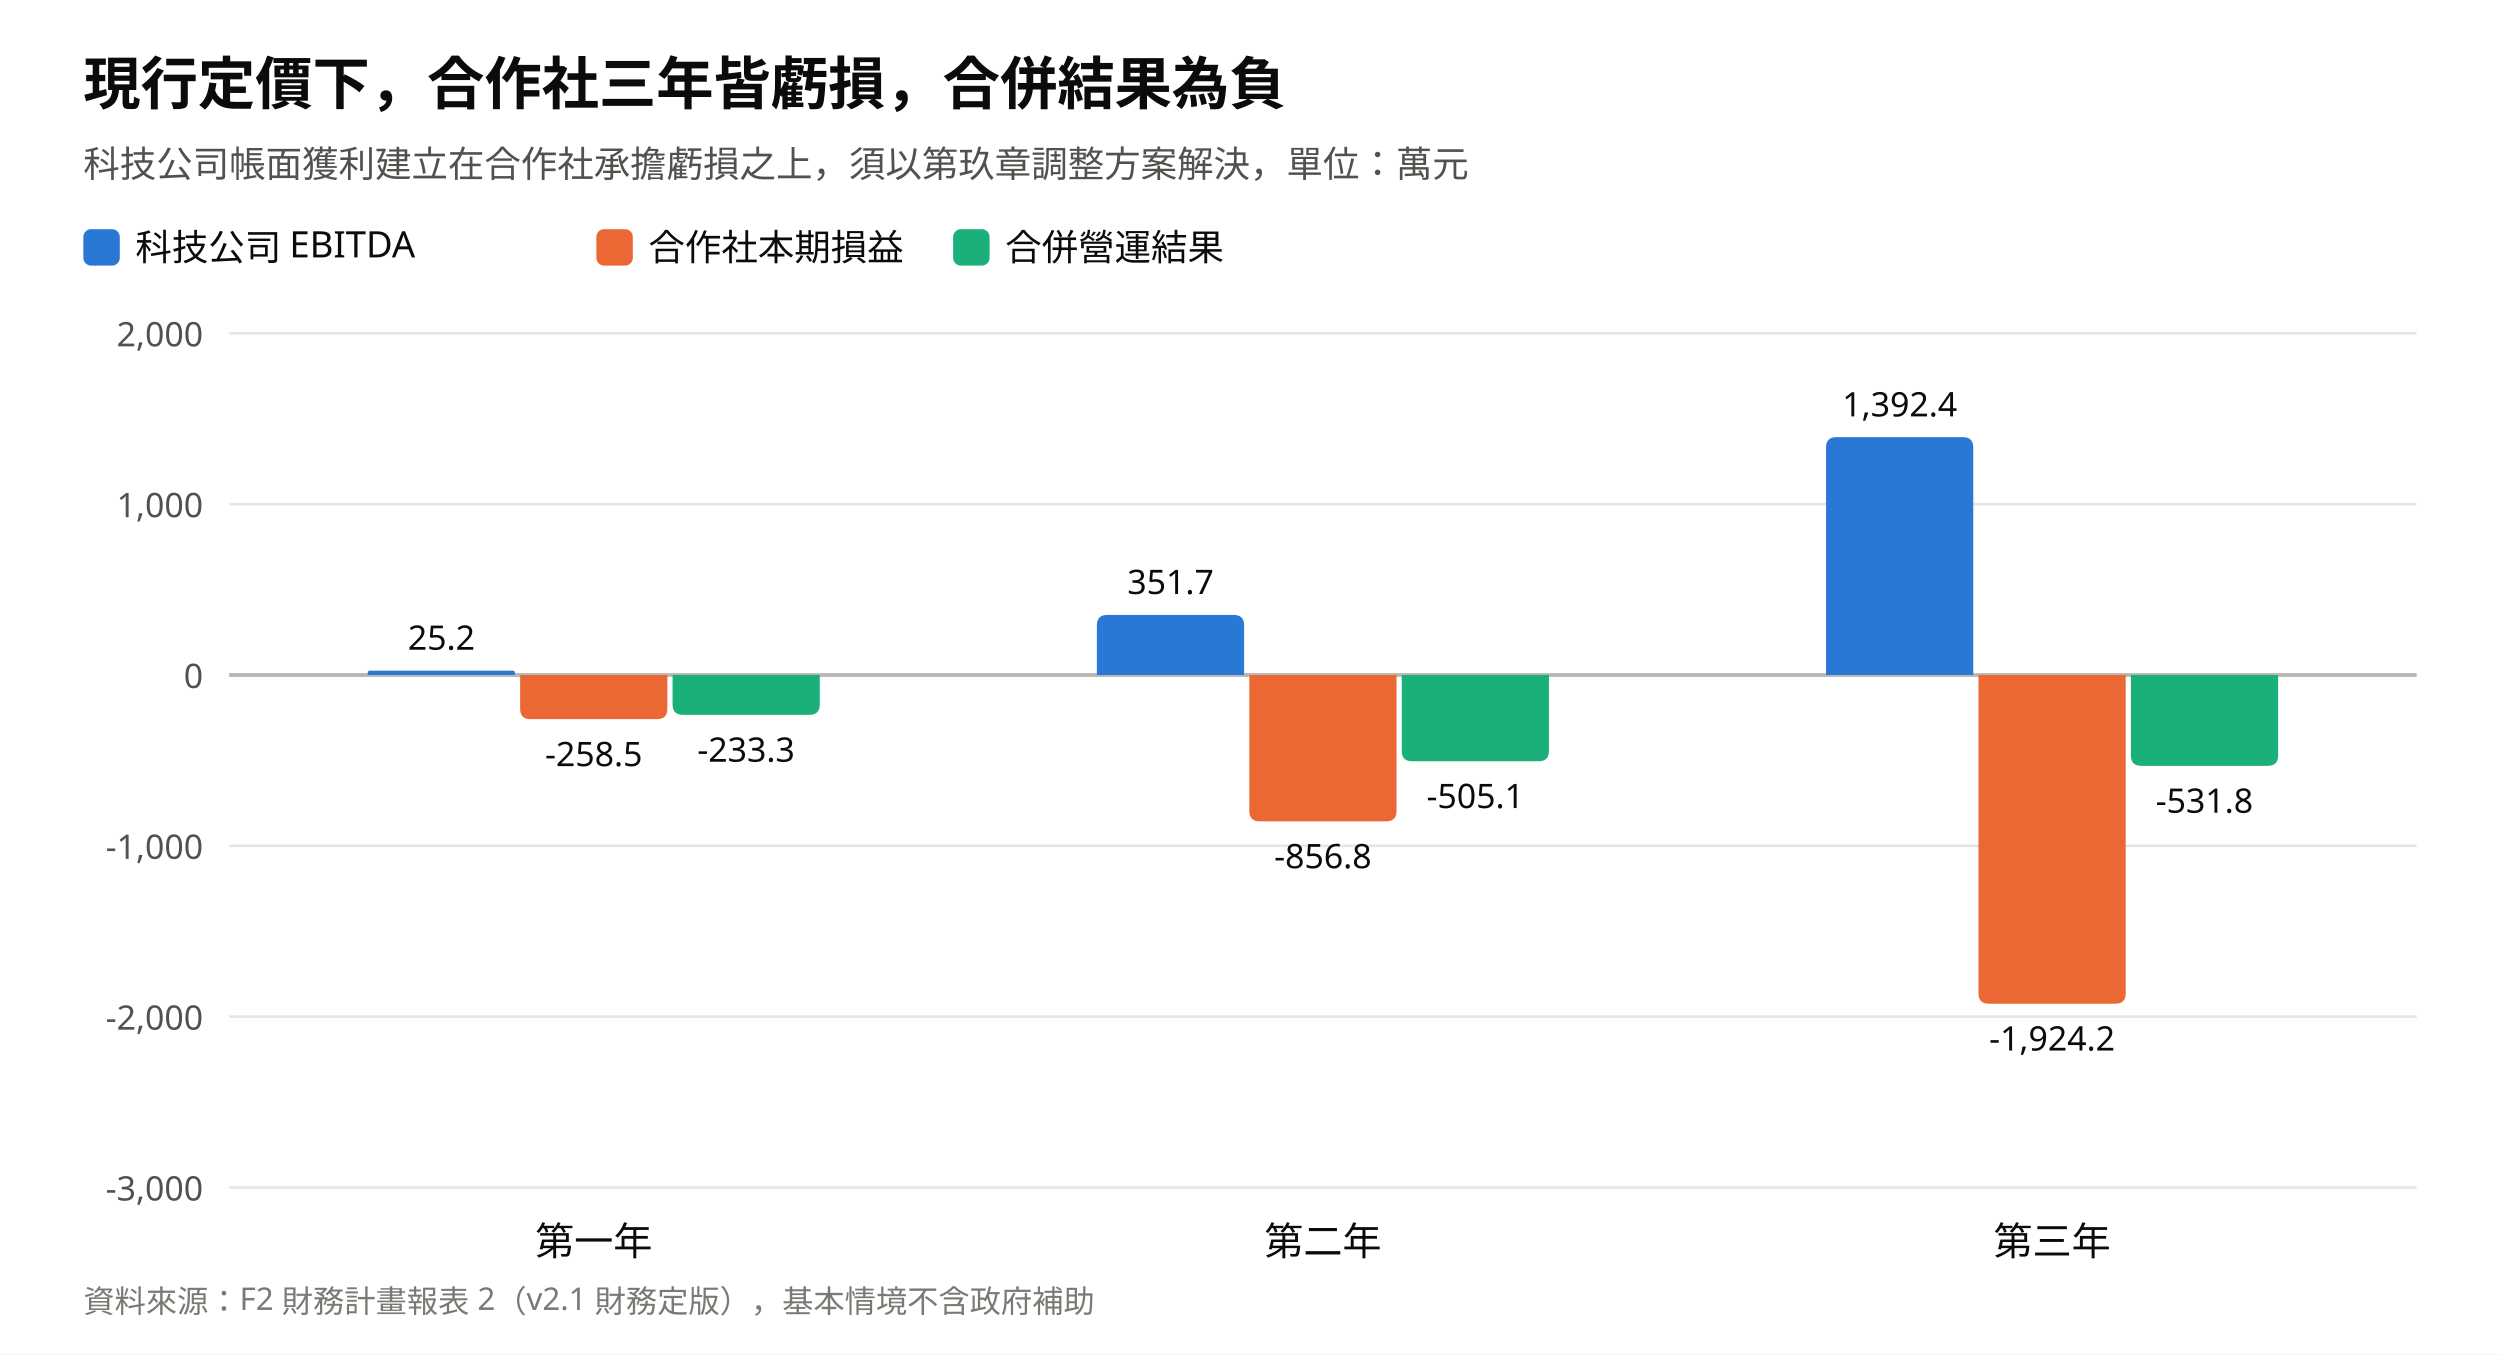
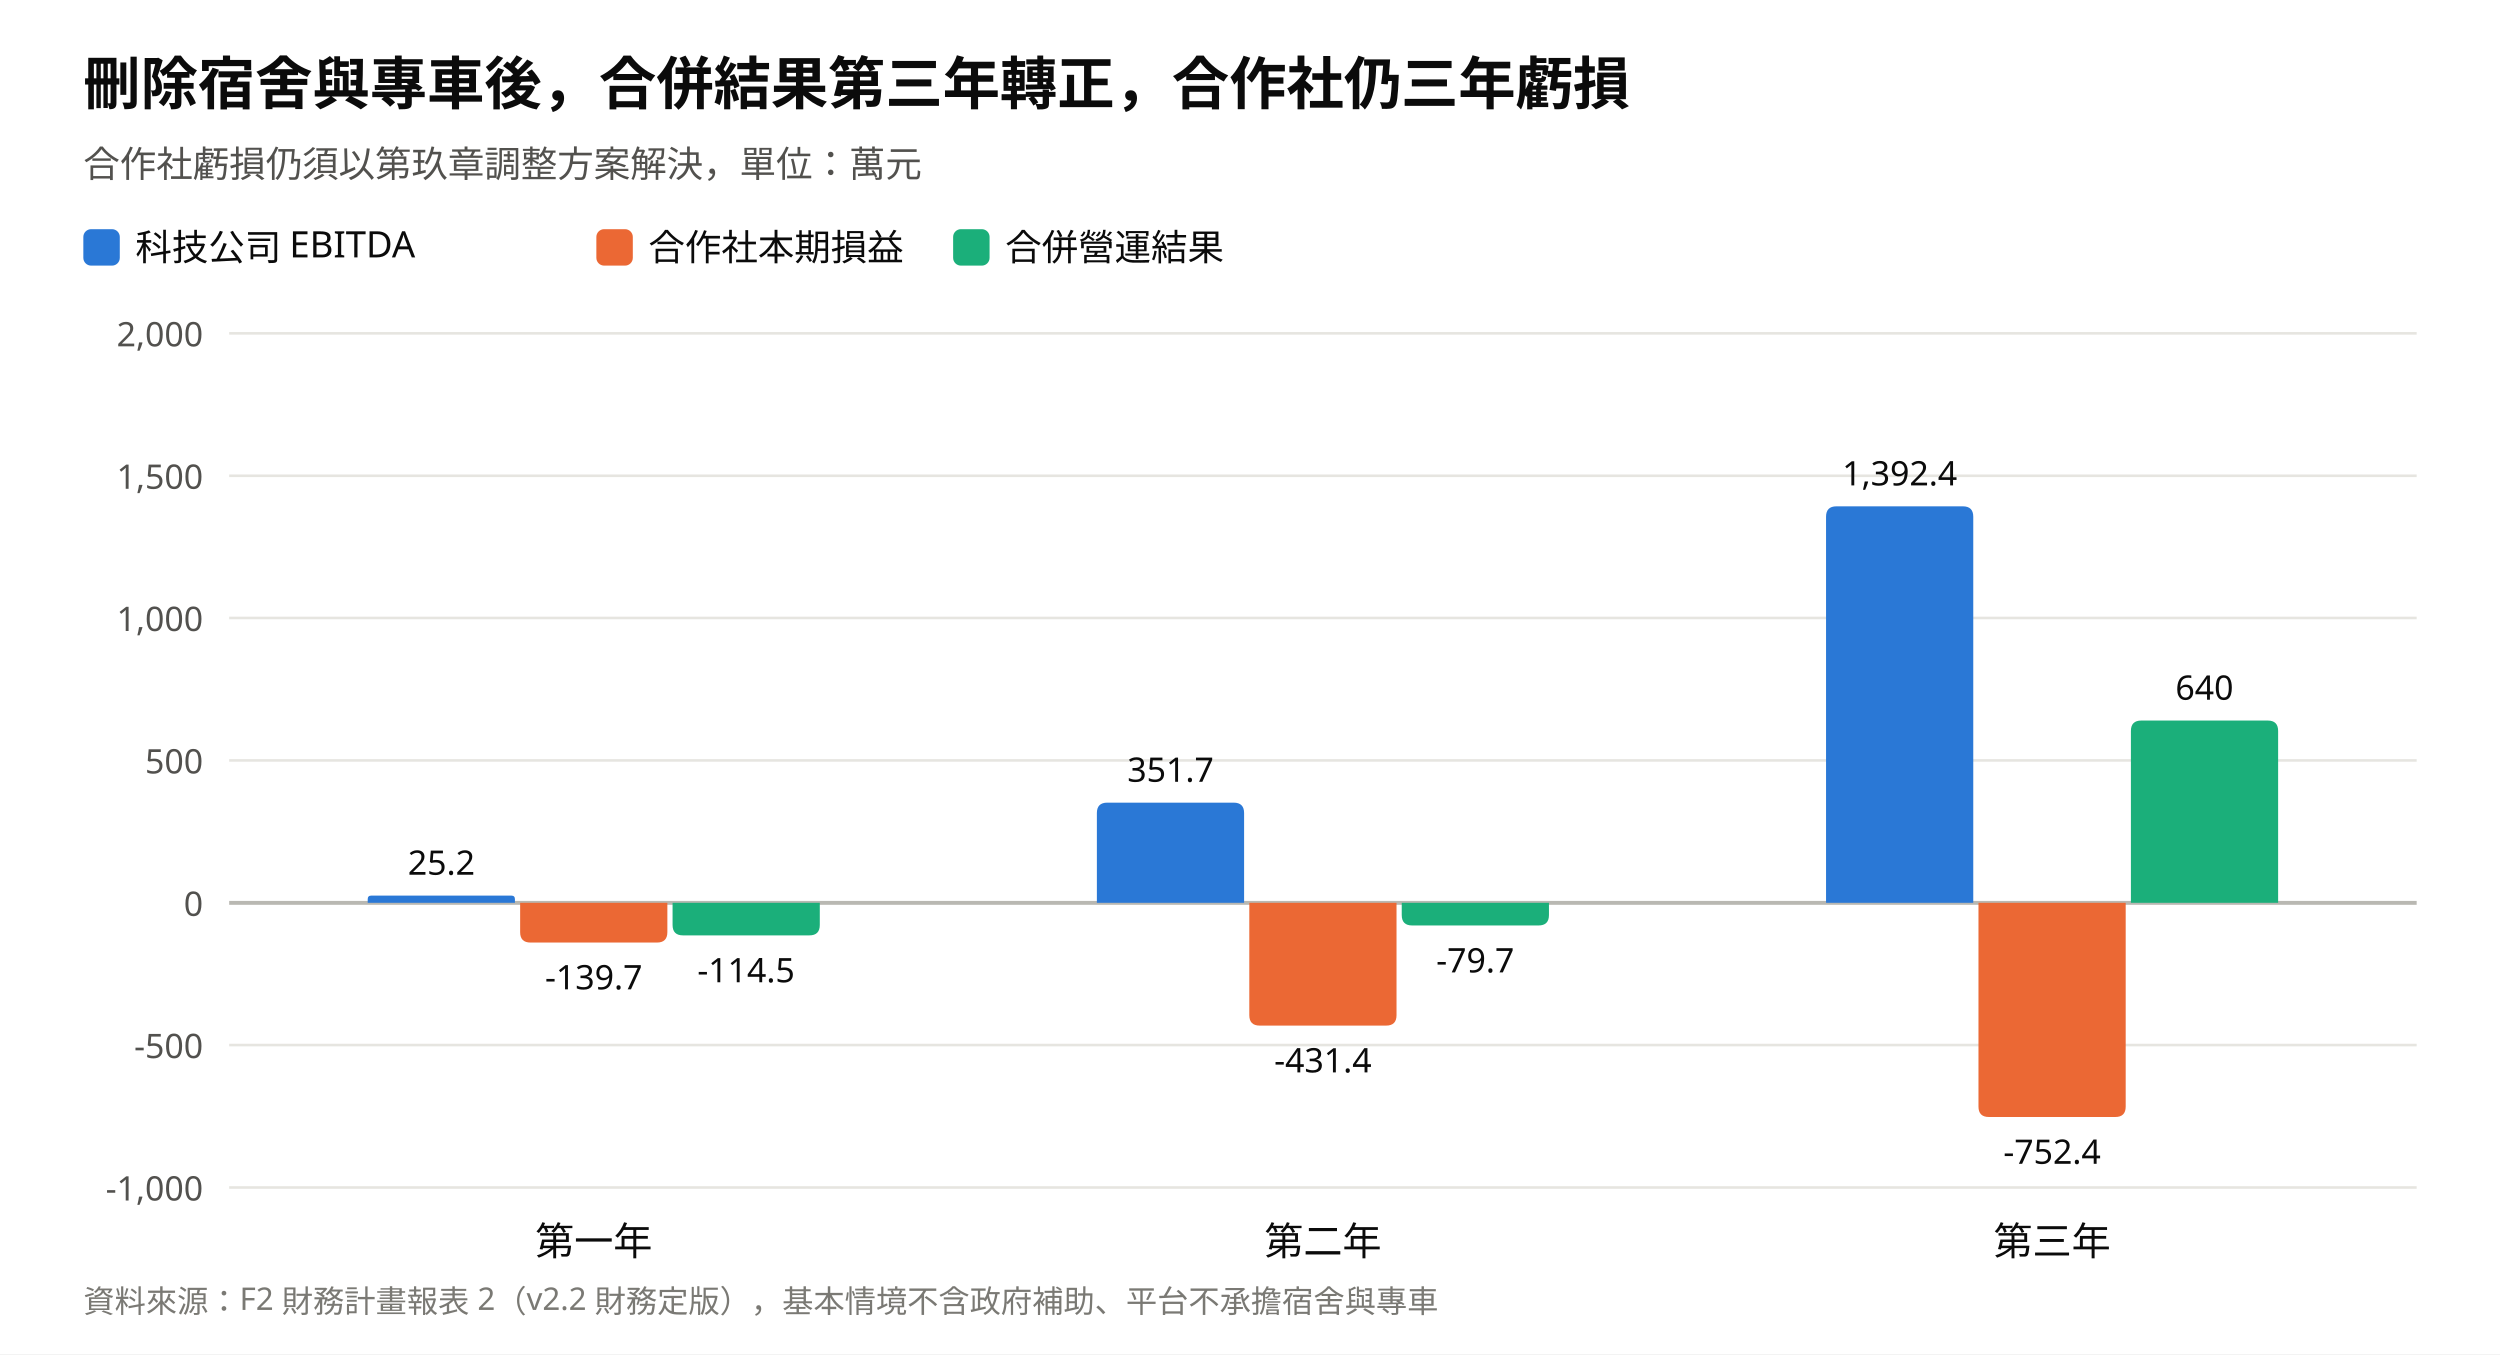
<svg xmlns="http://www.w3.org/2000/svg" width="960" height="520" viewBox="0 0 960 520" font-family="Microsoft JhengHei, PingFang TC, Noto Sans TC, sans-serif">
  <rect width="960" height="520" fill="#ffffff" />
-   <text x="32" y="40" font-size="22" font-weight="700" fill="#0b0b0b">現行定價下，合作社三年皆虧損，合併結果為負</text>
-   <text x="32" y="68" font-size="14" fill="#52514e">科技公司帳面獲利建立在合作社承擔虧損之上，須以第玖章調整方案解決，單位：萬元</text>
+   <text x="32" y="40" font-size="22" font-weight="700" fill="#0b0b0b">刪除宿舍與專車後，合併結果第三年轉正，合作社仍三年虧損</text>
+   <text x="32" y="68" font-size="14" fill="#52514e">合作社虧損仍須以第玖章調整方案解決，單位：萬元</text>
  <rect x="32" y="88" width="14" height="14" rx="3" fill="#2a78d6" />
  <text x="52" y="100" font-size="14" fill="#0b0b0b">科技公司 EBITDA</text>
  <rect x="229" y="88" width="14" height="14" rx="3" fill="#eb6834" />
  <text x="249" y="100" font-size="14" fill="#0b0b0b">合作社本期損益</text>
  <rect x="366" y="88" width="14" height="14" rx="3" fill="#1baf7a" />
  <text x="386" y="100" font-size="14" fill="#0b0b0b">合併營運結果</text>
  <line x1="88" x2="928" y1="456.0" y2="456.0" stroke="#e6e5e0" stroke-width="1" />
-   <text x="78" y="461.0" font-size="13" fill="#52514e" text-anchor="end">-3,000</text>
-   <line x1="88" x2="928" y1="390.4" y2="390.4" stroke="#e6e5e0" stroke-width="1" />
-   <text x="78" y="395.4" font-size="13" fill="#52514e" text-anchor="end">-2,000</text>
-   <line x1="88" x2="928" y1="324.8" y2="324.8" stroke="#e6e5e0" stroke-width="1" />
-   <text x="78" y="329.8" font-size="13" fill="#52514e" text-anchor="end">-1,000</text>
-   <line x1="88" x2="928" y1="259.2" y2="259.2" stroke="#b9b8b2" stroke-width="1.5" />
-   <text x="78" y="264.2" font-size="13" fill="#52514e" text-anchor="end">0</text>
-   <line x1="88" x2="928" y1="193.6" y2="193.6" stroke="#e6e5e0" stroke-width="1" />
-   <text x="78" y="198.6" font-size="13" fill="#52514e" text-anchor="end">1,000</text>
+   <text x="78" y="461.0" font-size="13" fill="#52514e" text-anchor="end">-1,000</text>
+   <line x1="88" x2="928" y1="401.3" y2="401.3" stroke="#e6e5e0" stroke-width="1" />
+   <text x="78" y="406.3" font-size="13" fill="#52514e" text-anchor="end">-500</text>
+   <line x1="88" x2="928" y1="346.7" y2="346.7" stroke="#b9b8b2" stroke-width="1.5" />
+   <text x="78" y="351.7" font-size="13" fill="#52514e" text-anchor="end">0</text>
+   <line x1="88" x2="928" y1="292.0" y2="292.0" stroke="#e6e5e0" stroke-width="1" />
+   <text x="78" y="297.0" font-size="13" fill="#52514e" text-anchor="end">500</text>
+   <line x1="88" x2="928" y1="237.3" y2="237.3" stroke="#e6e5e0" stroke-width="1" />
+   <text x="78" y="242.3" font-size="13" fill="#52514e" text-anchor="end">1,000</text>
+   <line x1="88" x2="928" y1="182.7" y2="182.7" stroke="#e6e5e0" stroke-width="1" />
+   <text x="78" y="187.7" font-size="13" fill="#52514e" text-anchor="end">1,500</text>
  <line x1="88" x2="928" y1="128.0" y2="128.0" stroke="#e6e5e0" stroke-width="1" />
  <text x="78" y="133.0" font-size="13" fill="#52514e" text-anchor="end">2,000</text>
-   <path d="M141.2,259.2 L141.2,258.373 Q141.2,257.546 142.027,257.546 L196.907,257.546 Q197.733,257.546 197.733,258.373 L197.733,259.2 Z" fill="#2a78d6" />
-   <text x="169.5" y="249.5" font-size="13" fill="#0b0b0b" text-anchor="middle">25.2</text>
-   <path d="M199.733,259.2 L256.267,259.2 L256.267,272.158 Q256.267,276.158 252.267,276.158 L203.733,276.158 Q199.733,276.158 199.733,272.158 Z" fill="#eb6834" />
-   <text x="228.0" y="294.2" font-size="13" fill="#0b0b0b" text-anchor="middle">-258.5</text>
-   <path d="M258.267,259.2 L314.8,259.2 L314.8,270.504 Q314.8,274.504 310.8,274.504 L262.267,274.504 Q258.267,274.504 258.267,270.504 Z" fill="#1baf7a" />
-   <text x="286.5" y="292.5" font-size="13" fill="#0b0b0b" text-anchor="middle">-233.3</text>
+   <path d="M141.2,346.667 L141.2,345.289 Q141.2,343.911 142.578,343.911 L196.355,343.911 Q197.733,343.911 197.733,345.289 L197.733,346.667 Z" fill="#2a78d6" />
+   <text x="169.5" y="335.9" font-size="13" fill="#0b0b0b" text-anchor="middle">25.2</text>
+   <path d="M199.733,346.667 L256.267,346.667 L256.267,357.941 Q256.267,361.941 252.267,361.941 L203.733,361.941 Q199.733,361.941 199.733,357.941 Z" fill="#eb6834" />
+   <text x="228.0" y="379.9" font-size="13" fill="#0b0b0b" text-anchor="middle">-139.7</text>
+   <path d="M258.267,346.667 L314.8,346.667 L314.8,355.185 Q314.8,359.185 310.8,359.185 L262.267,359.185 Q258.267,359.185 258.267,355.185 Z" fill="#1baf7a" />
+   <text x="286.5" y="377.2" font-size="13" fill="#0b0b0b" text-anchor="middle">-114.5</text>
  <text x="228.0" y="482" font-size="15" fill="#0b0b0b" text-anchor="middle">第一年</text>
-   <path d="M421.2,259.2 L421.2,240.13 Q421.2,236.13 425.2,236.13 L473.733,236.13 Q477.733,236.13 477.733,240.13 L477.733,259.2 Z" fill="#2a78d6" />
-   <text x="449.5" y="228.1" font-size="13" fill="#0b0b0b" text-anchor="middle">351.7</text>
-   <path d="M479.733,259.2 L536.267,259.2 L536.267,311.403 Q536.267,315.403 532.267,315.403 L483.733,315.403 Q479.733,315.403 479.733,311.403 Z" fill="#eb6834" />
-   <text x="508.0" y="333.4" font-size="13" fill="#0b0b0b" text-anchor="middle">-856.8</text>
-   <path d="M538.267,259.2 L594.8,259.2 L594.8,288.333 Q594.8,292.333 590.8,292.333 L542.267,292.333 Q538.267,292.333 538.267,288.333 Z" fill="#1baf7a" />
-   <text x="566.5" y="310.3" font-size="13" fill="#0b0b0b" text-anchor="middle">-505.1</text>
+   <path d="M421.2,346.667 L421.2,312.216 Q421.2,308.216 425.2,308.216 L473.733,308.216 Q477.733,308.216 477.733,312.216 L477.733,346.667 Z" fill="#2a78d6" />
+   <text x="449.5" y="300.2" font-size="13" fill="#0b0b0b" text-anchor="middle">351.7</text>
+   <path d="M479.733,346.667 L536.267,346.667 L536.267,389.829 Q536.267,393.829 532.267,393.829 L483.733,393.829 Q479.733,393.829 479.733,389.829 Z" fill="#eb6834" />
+   <text x="508.0" y="411.8" font-size="13" fill="#0b0b0b" text-anchor="middle">-431.4</text>
+   <path d="M538.267,346.667 L594.8,346.667 L594.8,351.378 Q594.8,355.378 590.8,355.378 L542.267,355.378 Q538.267,355.378 538.267,351.378 Z" fill="#1baf7a" />
+   <text x="566.5" y="373.4" font-size="13" fill="#0b0b0b" text-anchor="middle">-79.7</text>
  <text x="508.0" y="482" font-size="15" fill="#0b0b0b" text-anchor="middle">第二年</text>
-   <path d="M701.2,259.2 L701.2,171.857 Q701.2,167.857 705.2,167.857 L753.733,167.857 Q757.733,167.857 757.733,171.857 L757.733,259.2 Z" fill="#2a78d6" />
-   <text x="729.5" y="159.9" font-size="13" fill="#0b0b0b" text-anchor="middle">1,392.4</text>
-   <path d="M759.733,259.2 L816.267,259.2 L816.267,381.426 Q816.267,385.426 812.267,385.426 L763.733,385.426 Q759.733,385.426 759.733,381.426 Z" fill="#eb6834" />
-   <text x="788.0" y="403.4" font-size="13" fill="#0b0b0b" text-anchor="middle">-1,924.2</text>
-   <path d="M818.267,259.2 L874.8,259.2 L874.8,290.083 Q874.8,294.083 870.8,294.083 L822.267,294.083 Q818.267,294.083 818.267,290.083 Z" fill="#1baf7a" />
-   <text x="846.5" y="312.1" font-size="13" fill="#0b0b0b" text-anchor="middle">-531.8</text>
+   <path d="M701.2,346.667 L701.2,198.429 Q701.2,194.429 705.2,194.429 L753.733,194.429 Q757.733,194.429 757.733,198.429 L757.733,346.667 Z" fill="#2a78d6" />
+   <text x="729.5" y="186.4" font-size="13" fill="#0b0b0b" text-anchor="middle">1,392.4</text>
+   <path d="M759.733,346.667 L816.267,346.667 L816.267,424.927 Q816.267,428.927 812.267,428.927 L763.733,428.927 Q759.733,428.927 759.733,424.927 Z" fill="#eb6834" />
+   <text x="788.0" y="446.9" font-size="13" fill="#0b0b0b" text-anchor="middle">-752.4</text>
+   <path d="M818.267,346.667 L818.267,280.689 Q818.267,276.689 822.267,276.689 L870.8,276.689 Q874.8,276.689 874.8,280.689 L874.8,346.667 Z" fill="#1baf7a" />
+   <text x="846.5" y="268.7" font-size="13" fill="#0b0b0b" text-anchor="middle">640</text>
  <text x="788.0" y="482" font-size="15" fill="#0b0b0b" text-anchor="middle">第三年</text>
-   <text x="32" y="504" font-size="12" fill="#7a7974">資料來源：F2 財務計畫報表 2（v2.1 財務定版），基本情境不含政府補助</text>
+   <text x="32" y="504" font-size="12" fill="#7a7974">資料來源：F2 財務計畫報表 2（v2.2 財務定版），基本情境不含政府補助、平台不承擔宿舍與專車</text>
</svg>
